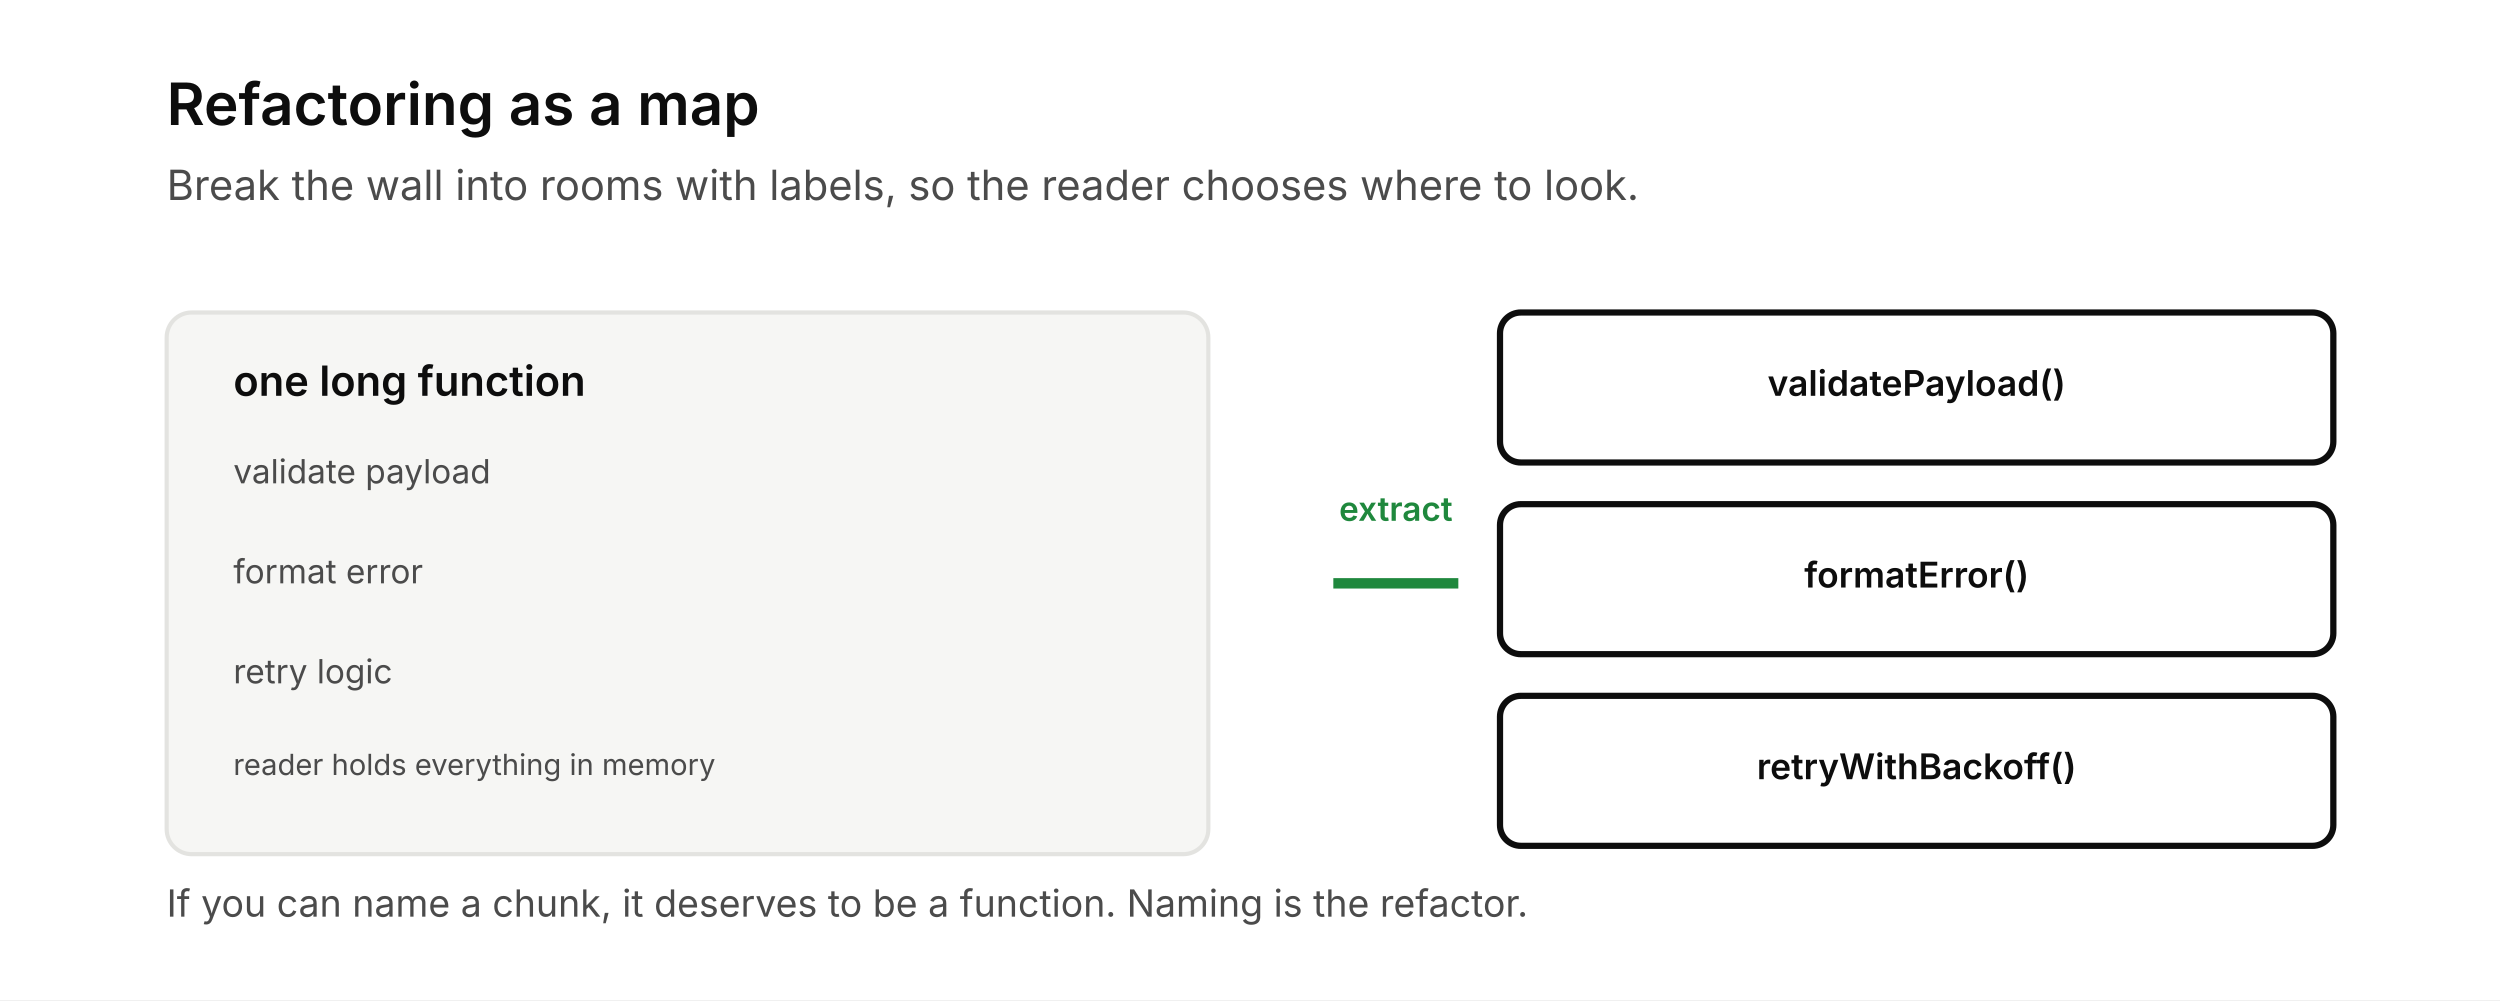
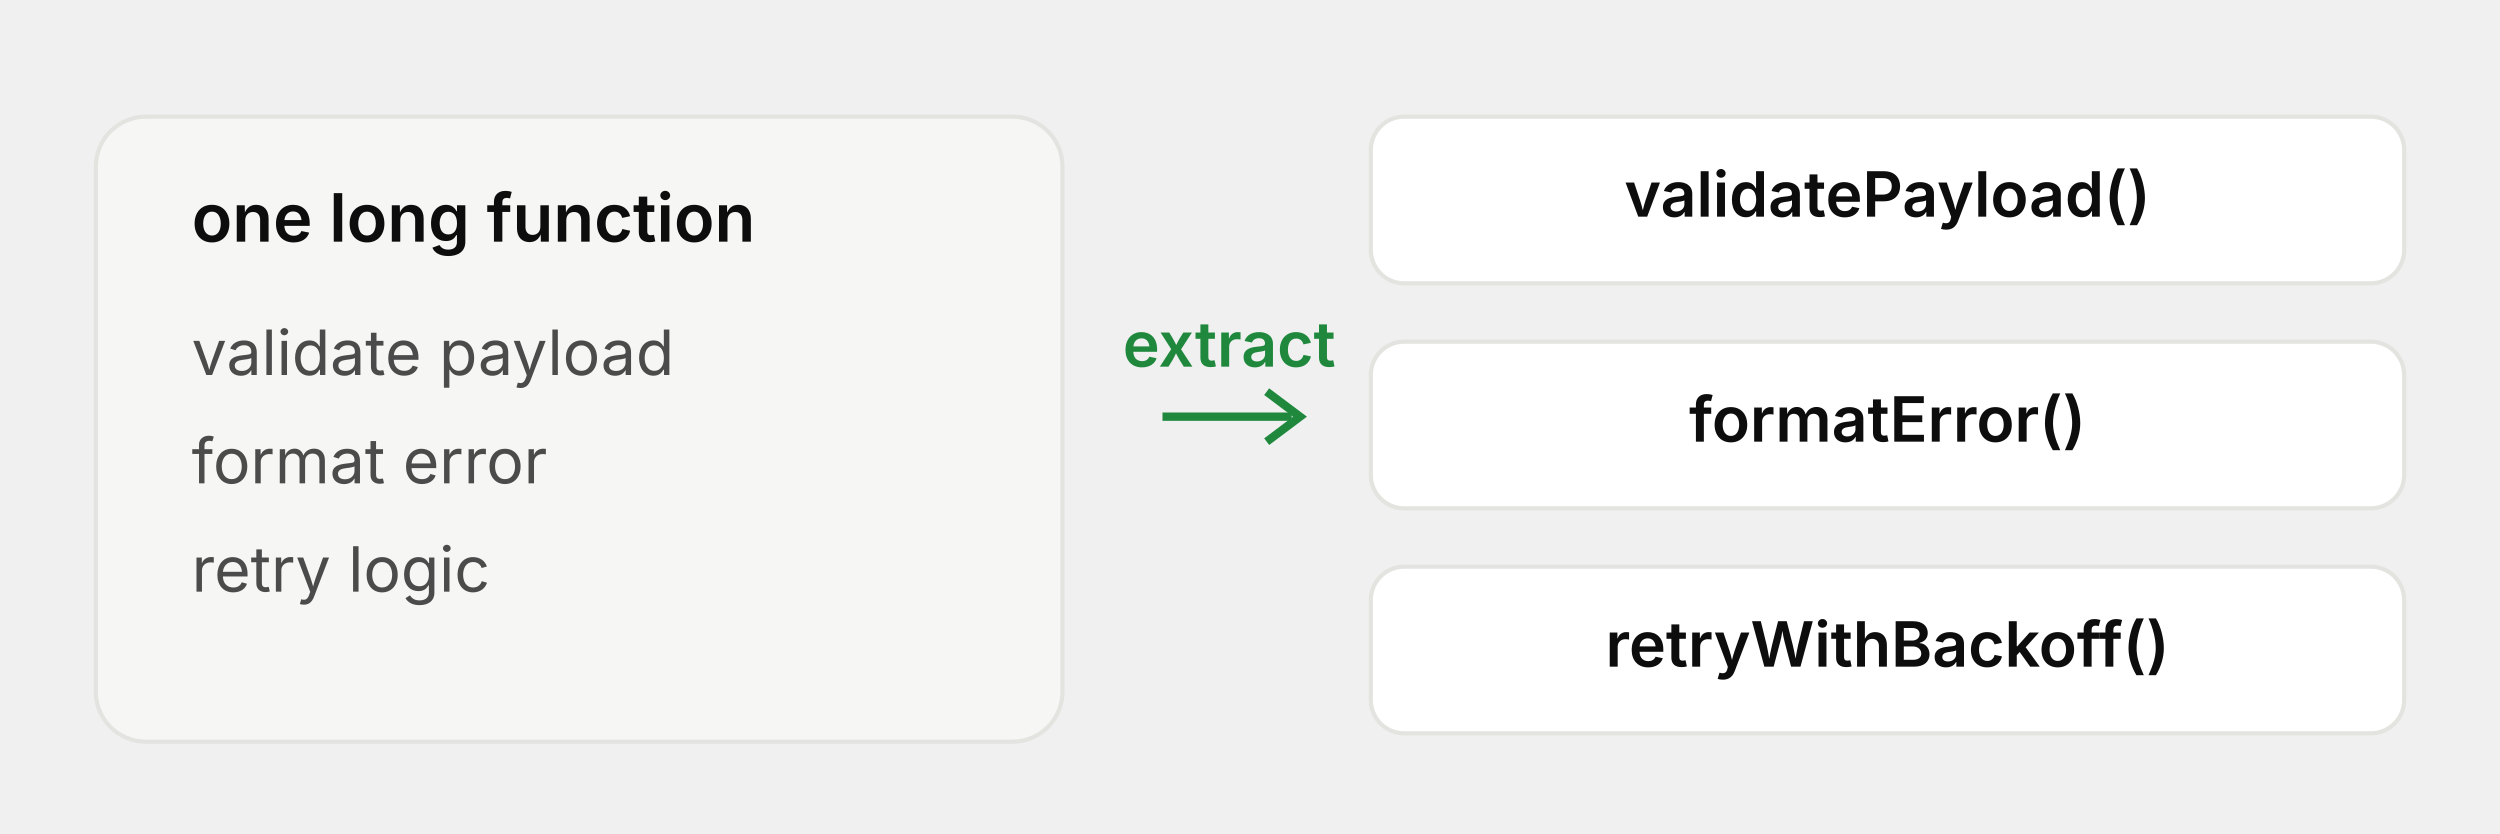
- <svg xmlns="http://www.w3.org/2000/svg" width="1200" height="480" viewBox="0 0 1200 480" font-family="Inter, IBM Plex Sans, sans-serif">
-   <rect width="1200" height="480" fill="#ffffff" />
-   <text x="80" y="60" font-size="28" font-weight="600" fill="#0d0d0d">Refactoring as a map</text>
-   <text x="80" y="96" font-size="20" fill="#4b4b4b">Break the wall into rooms with labels, so the reader chooses where to look.</text>
-   <rect x="80" y="150" width="500" height="260" rx="12" fill="#f6f6f4" stroke="#e3e3e0" stroke-width="2" />
-   <text x="112" y="190" font-size="20" font-weight="600" fill="#0d0d0d">one long function</text>
-   <text x="112" y="232" font-size="16" fill="#4b4b4b">validate payload</text>
-   <text x="112" y="280" font-size="16" fill="#4b4b4b">format error</text>
-   <text x="112" y="328" font-size="16" fill="#4b4b4b">retry logic</text>
-   <text x="112" y="372" font-size="14" fill="#4b4b4b">reader holds everything in memory</text>
-   <line x1="640" y1="280" x2="700" y2="280" stroke="#1f883d" stroke-width="5" />
-   <text x="670" y="250" font-size="16" font-weight="600" fill="#1f883d" text-anchor="middle">extract</text>
-   <rect x="720" y="150" width="400" height="72" rx="10" fill="#ffffff" stroke="#0d0d0d" stroke-width="3" />
-   <text x="920" y="190" font-size="17" font-weight="600" fill="#0d0d0d" text-anchor="middle">validatePayload()</text>
-   <rect x="720" y="242" width="400" height="72" rx="10" fill="#ffffff" stroke="#0d0d0d" stroke-width="3" />
-   <text x="920" y="282" font-size="17" font-weight="600" fill="#0d0d0d" text-anchor="middle">formatError()</text>
-   <rect x="720" y="334" width="400" height="72" rx="10" fill="#ffffff" stroke="#0d0d0d" stroke-width="3" />
-   <text x="920" y="374" font-size="17" font-weight="600" fill="#0d0d0d" text-anchor="middle">retryWithBackoff()</text>
-   <text x="80" y="440" font-size="18" fill="#4b4b4b">If you can name a chunk, it deserves to be a function. Naming is the refactor.</text>
+ <svg xmlns="http://www.w3.org/2000/svg" width="600" height="200" viewBox="0 0 600 200" font-family="Inter, IBM Plex Sans, sans-serif">
+   <rect x="23" y="28" width="232" height="150" rx="12" fill="#f6f6f4" stroke="#e3e3e0" stroke-width="1" />
+   <text x="46" y="58" font-size="16" font-weight="600" fill="#0d0d0d">one long function</text>
+   <text x="46" y="90" font-size="15" fill="#4b4b4b">validate payload</text>
+   <text x="46" y="116" font-size="15" fill="#4b4b4b">format error</text>
+   <text x="46" y="142" font-size="15" fill="#4b4b4b">retry logic</text>
+   <line x1="279" y1="100" x2="310" y2="100" stroke="#1f883d" stroke-width="2" />
+   <path d="M304 94 L312 100 L304 106" fill="none" stroke="#1f883d" stroke-width="2" />
+   <text x="295" y="88" font-size="15" font-weight="600" fill="#1f883d" text-anchor="middle">extract</text>
+   <rect x="329" y="28" width="248" height="40" rx="8" fill="#ffffff" stroke="#e3e3e0" stroke-width="1" />
+   <text x="453" y="52" font-size="15" font-weight="600" fill="#0d0d0d" text-anchor="middle">validatePayload()</text>
+   <rect x="329" y="82" width="248" height="40" rx="8" fill="#ffffff" stroke="#e3e3e0" stroke-width="1" />
+   <text x="453" y="106" font-size="15" font-weight="600" fill="#0d0d0d" text-anchor="middle">formatError()</text>
+   <rect x="329" y="136" width="248" height="40" rx="8" fill="#ffffff" stroke="#e3e3e0" stroke-width="1" />
+   <text x="453" y="160" font-size="15" font-weight="600" fill="#0d0d0d" text-anchor="middle">retryWithBackoff()</text>
</svg>
